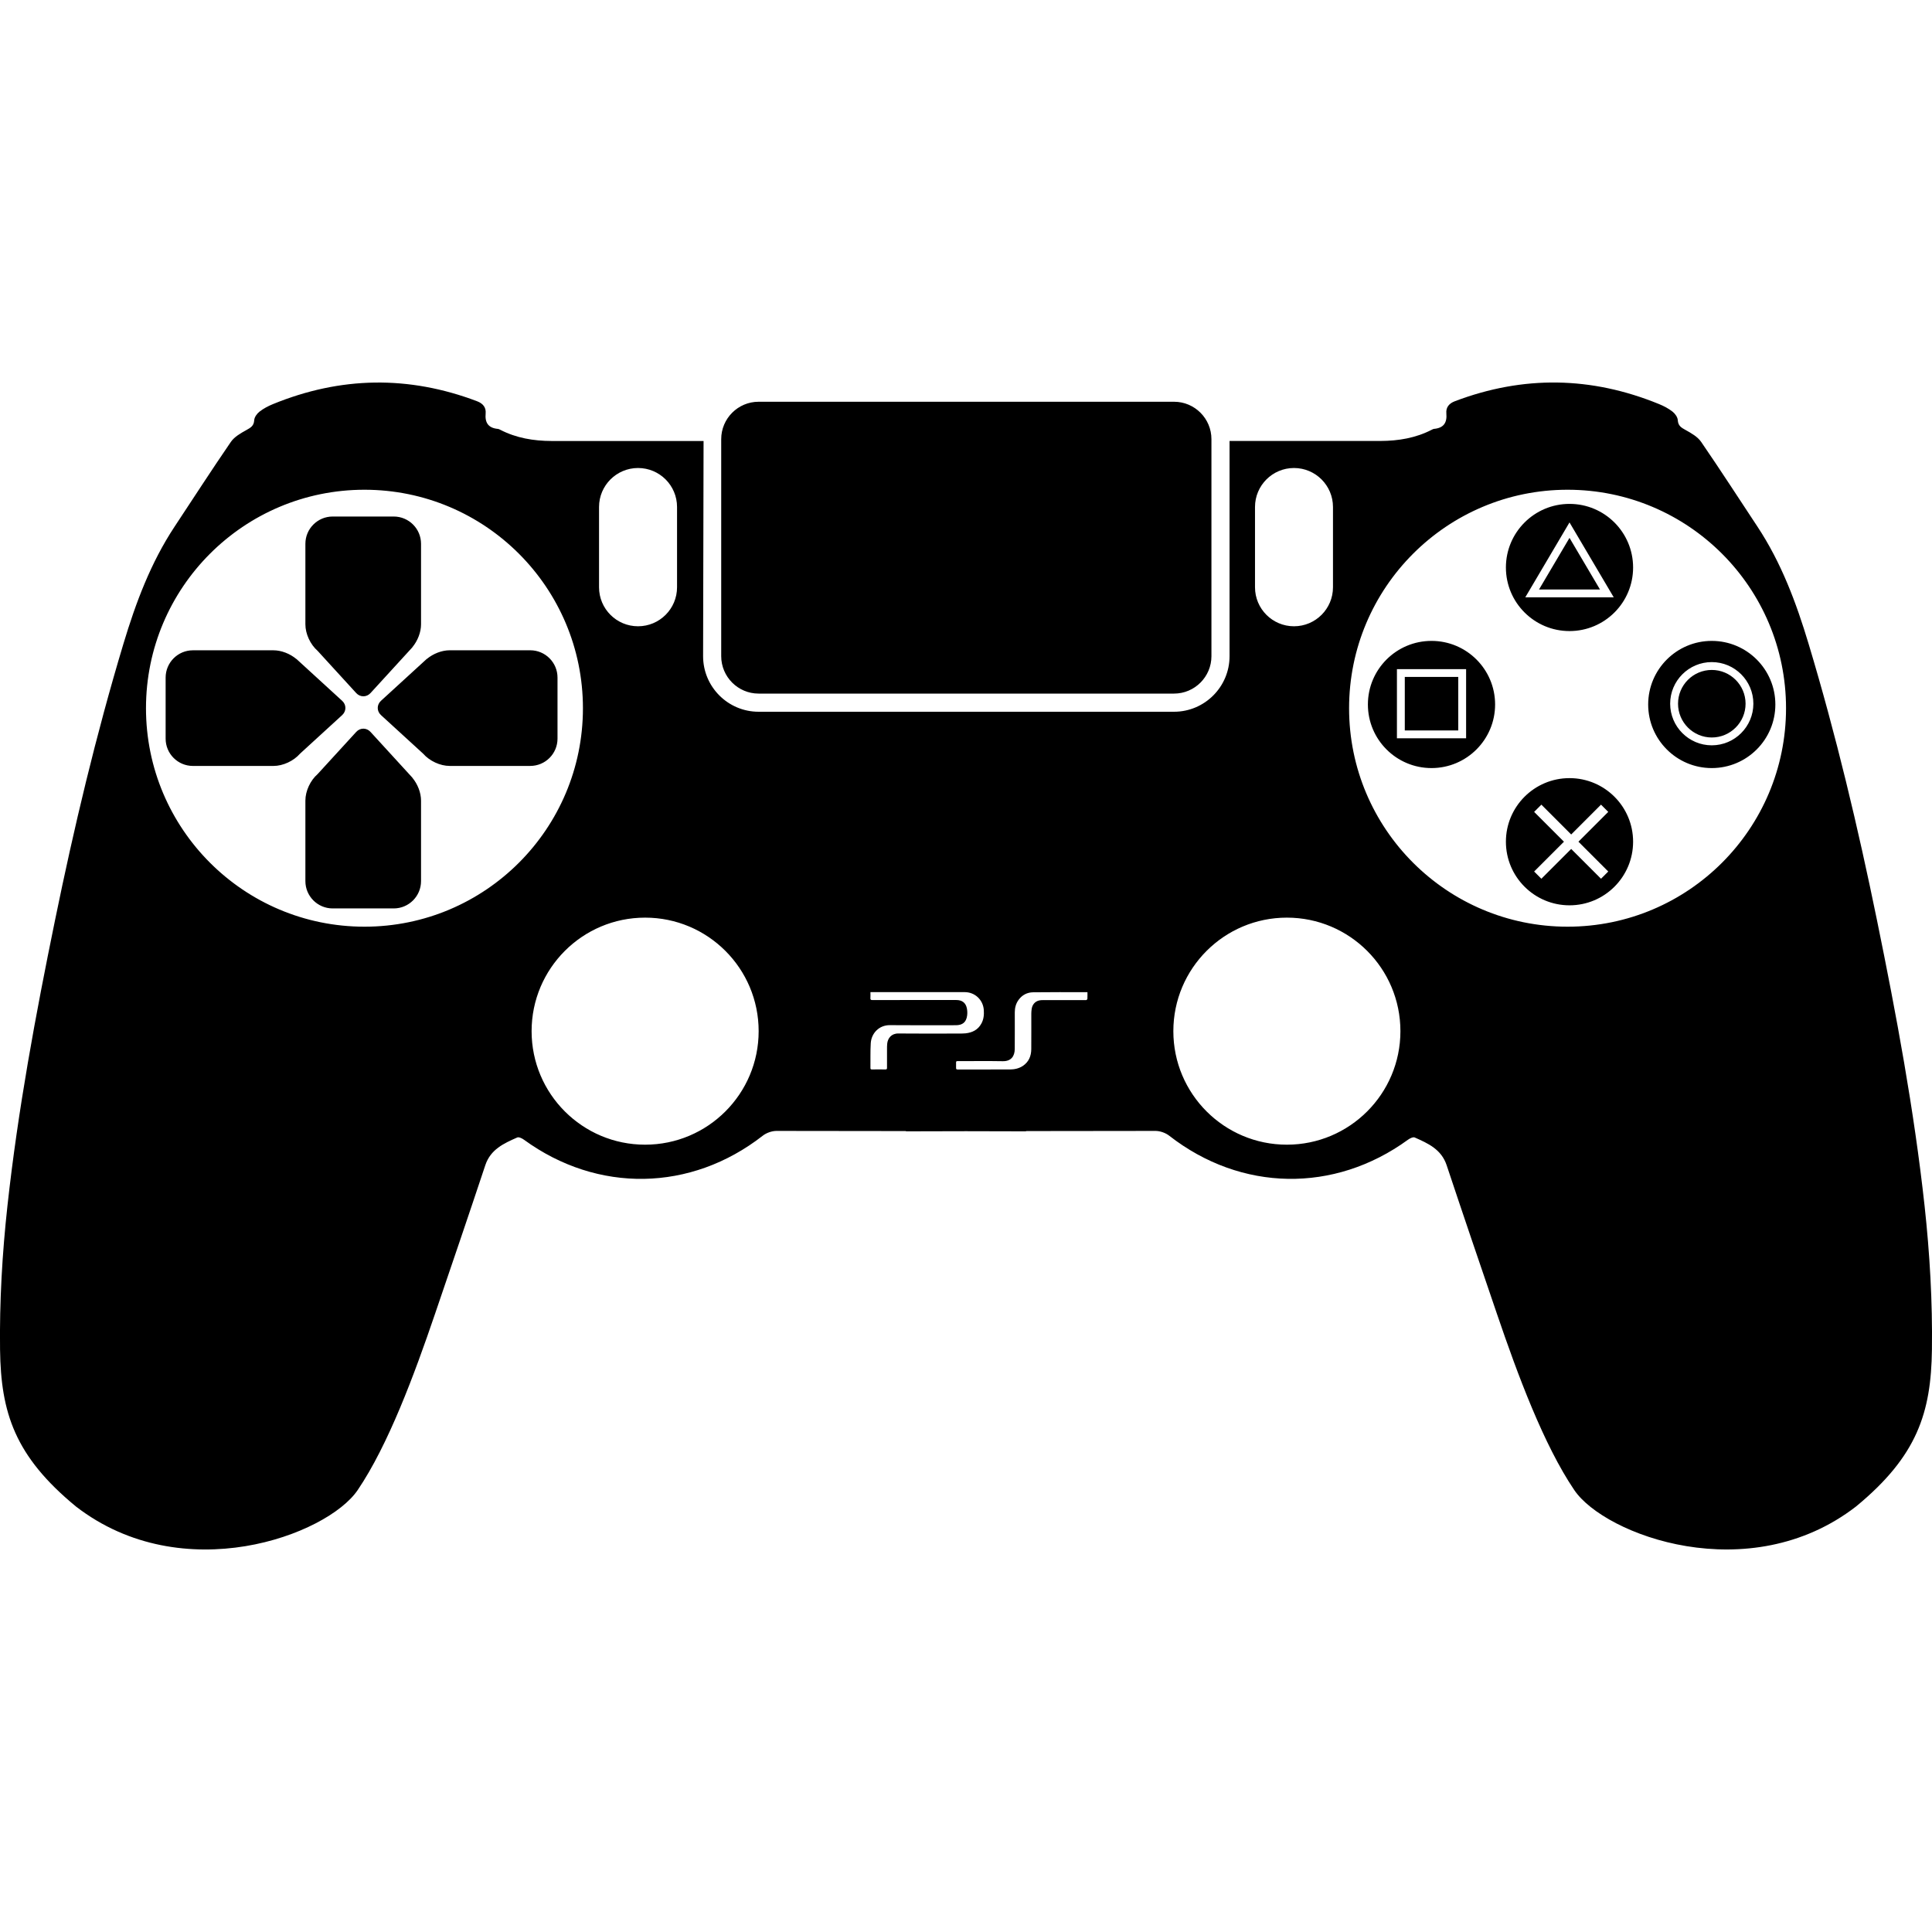
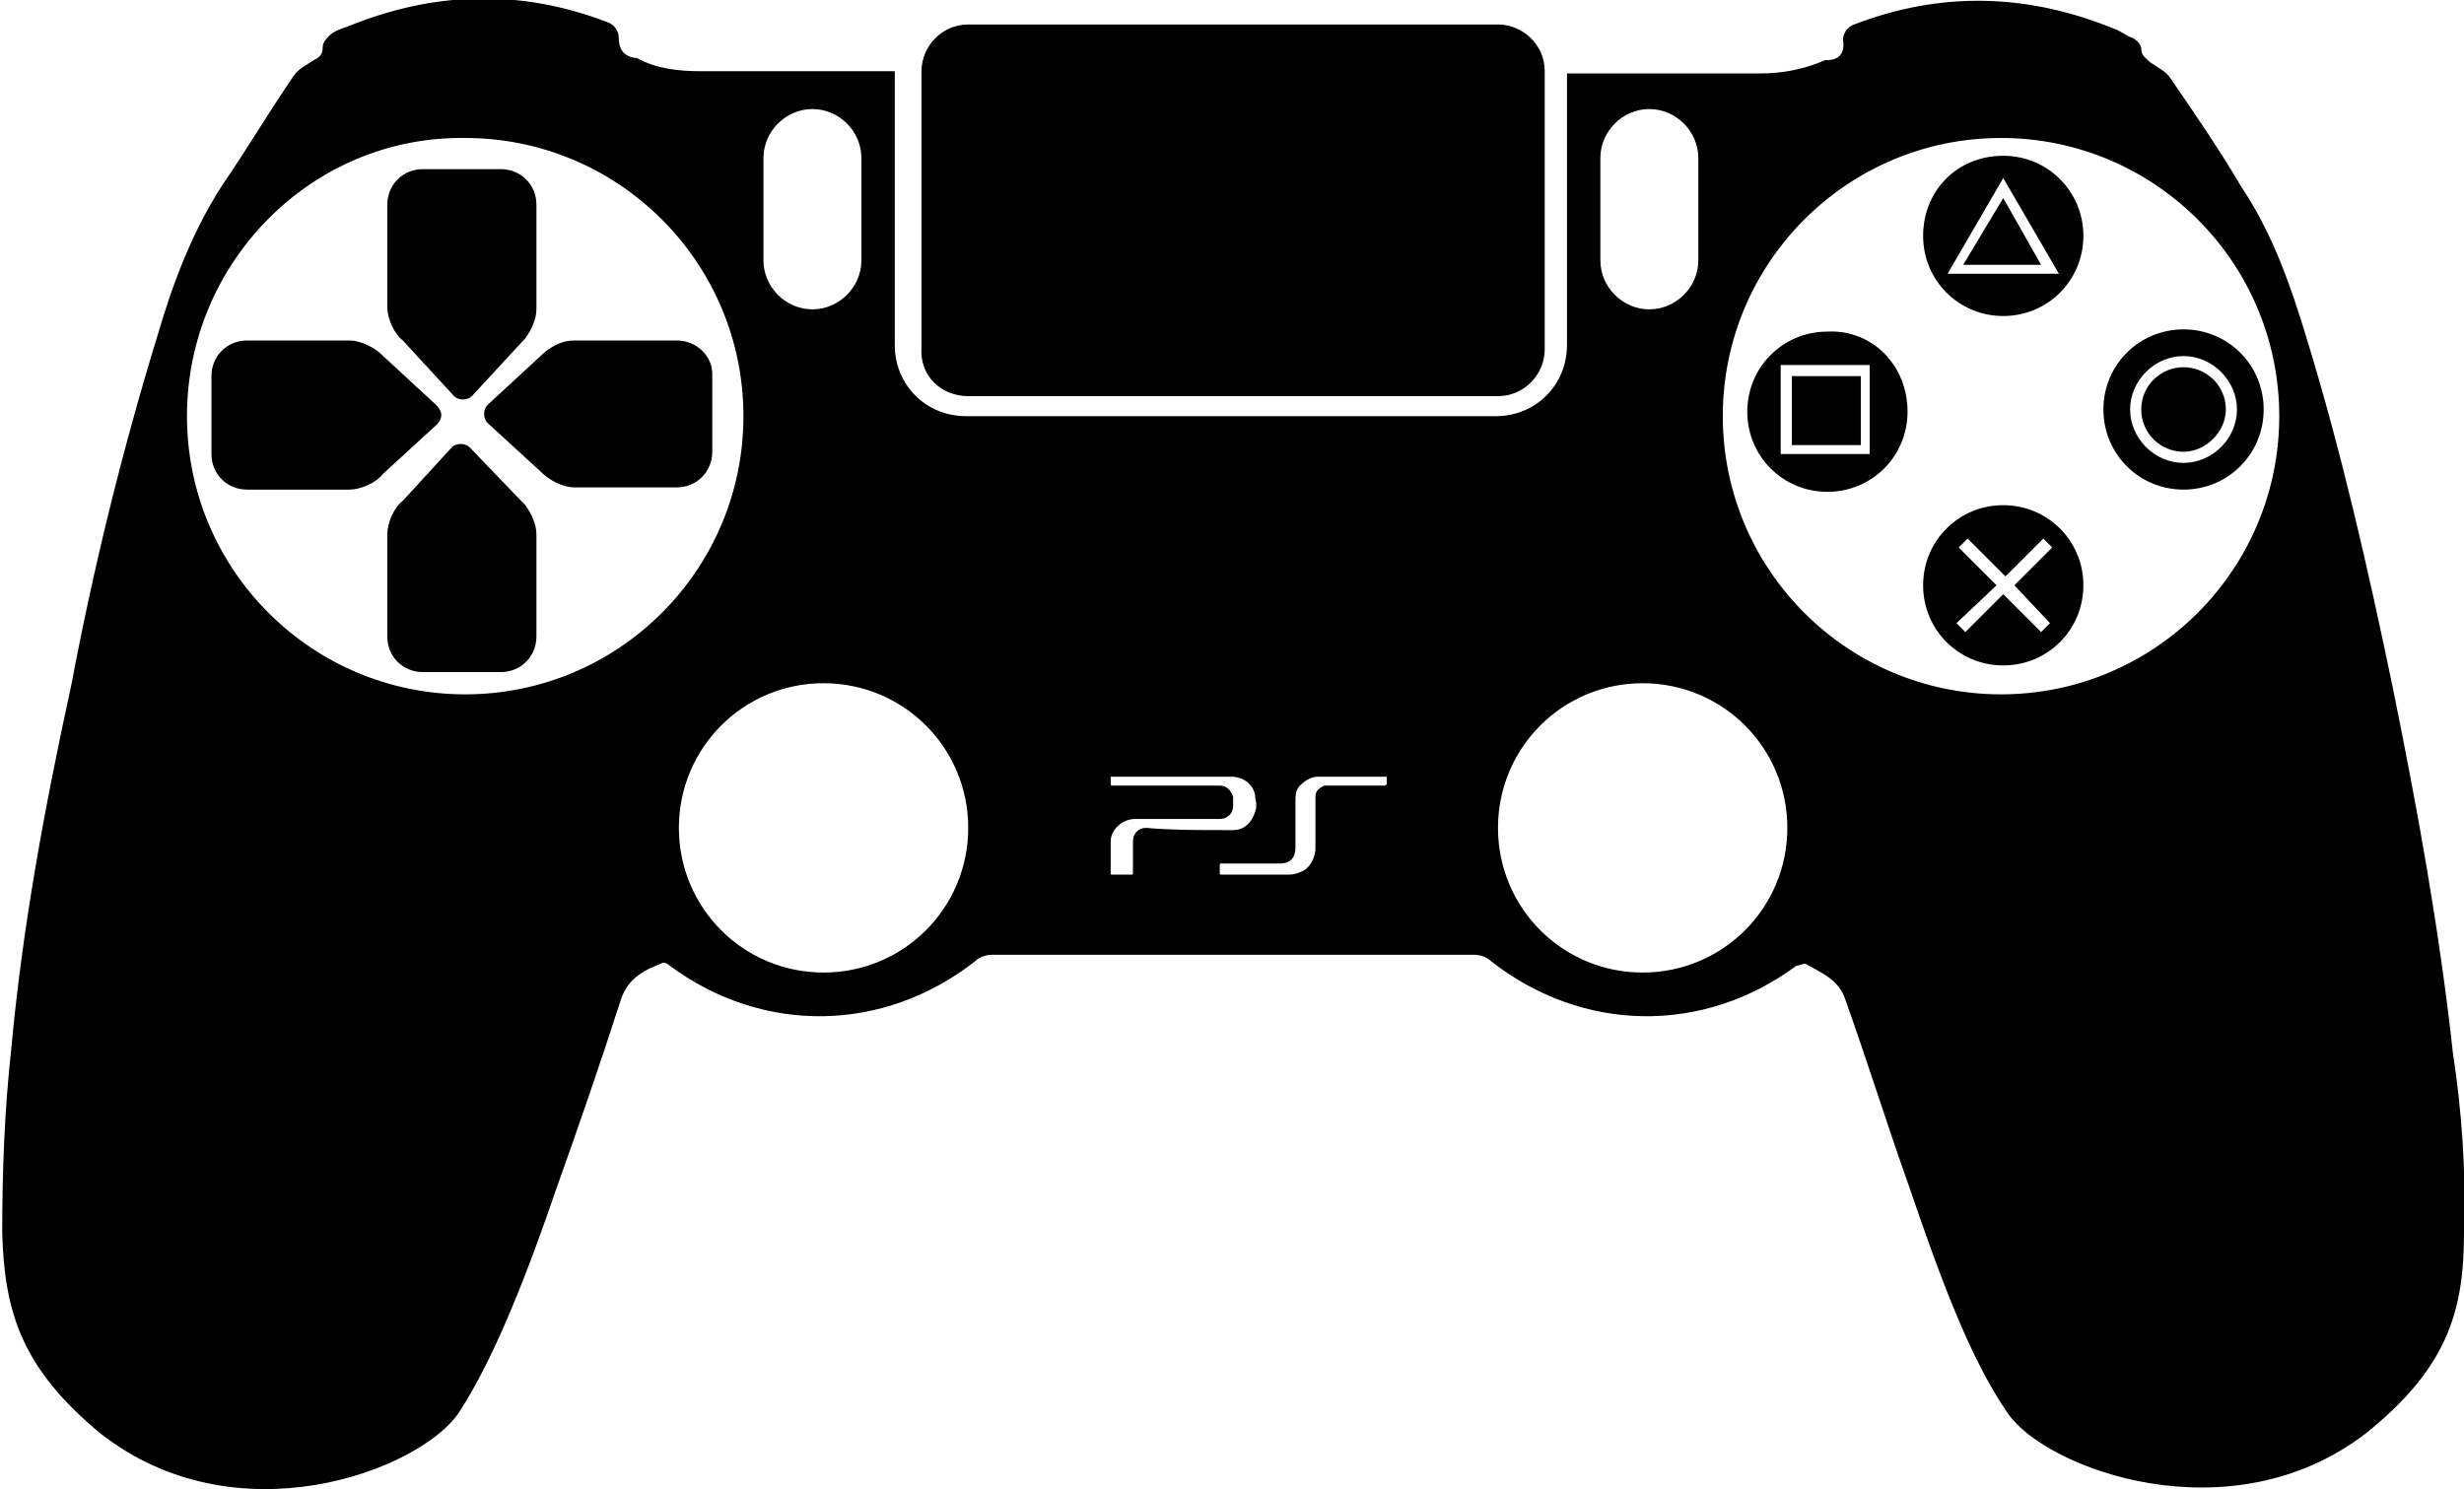
- <svg xmlns="http://www.w3.org/2000/svg" version="1.1" id="Capa_1" x="0px" y="0px" width="110.73px" height="110.73px" viewBox="0 0 110.73 110.73" style="enable-background:new 0 0 110.73 110.73;" xml:space="preserve">
+ <svg xmlns="http://www.w3.org/2000/svg" version="1.1" id="Capa_1" x="0px" y="0px" viewBox="0 0 110.7 66.9" style="enable-background:new 0 0 110.7 66.9;" xml:space="preserve">
  <g>
-     <path d="M23.633,44.574c0.306,0.367,0.498,0.859,0.498,1.312V50.5c0,0.864-0.701,1.565-1.565,1.565h-3.499   c-0.864,0-1.564-0.701-1.564-1.565v-4.614c0-0.548,0.28-1.154,0.706-1.526l2.208-2.412c0.226-0.248,0.592-0.248,0.818,0   l2.404,2.627L23.633,44.574L23.633,44.574z M19.611,40.167l-2.627-2.404v0.006c-0.367-0.306-0.859-0.498-1.311-0.498h-4.616   c-0.864,0-1.564,0.701-1.564,1.565v3.499c0,0.864,0.7,1.564,1.564,1.564h4.616c0.547,0,1.153-0.281,1.525-0.706l2.413-2.208   C19.858,40.757,19.858,40.392,19.611,40.167z M43.477,39.752h23.812c1.182,0,2.143-0.962,2.143-2.145v-0.027V25.234v-0.063   c0-1.183-0.961-2.145-2.142-2.145H43.477c-1.181,0-2.142,0.962-2.142,2.145v0.027v12.346v0.063   C41.336,38.791,42.297,39.752,43.477,39.752z M20.417,39.723c0.226,0.246,0.592,0.246,0.818,0l2.404-2.628h-0.006   c0.306-0.367,0.498-0.859,0.498-1.312v-4.616c0-0.863-0.701-1.563-1.565-1.563h-3.499c-0.864,0-1.564,0.7-1.564,1.563v4.616   c0,0.546,0.28,1.152,0.706,1.525L20.417,39.723z M98.107,36.732c2.013,0,3.645,1.632,3.645,3.644c0,2.013-1.632,3.645-3.645,3.645   c-2.012,0-3.644-1.632-3.644-3.645C94.464,38.364,96.096,36.732,98.107,36.732z M98.107,37.947c-1.313,0-2.384,1.069-2.384,2.384   s1.07,2.386,2.384,2.386c1.315,0,2.385-1.07,2.385-2.386C100.492,39.017,99.424,37.947,98.107,37.947z M88.206,33.787h3.496   l-1.748-2.959L88.206,33.787z M93.599,32.525c0,2.013-1.631,3.644-3.645,3.644c-2.012,0-3.645-1.631-3.645-3.644   c0-2.013,1.632-3.645,3.645-3.645C91.968,28.88,93.599,30.513,93.599,32.525z M92.49,34.236l-2.536-4.294l-2.535,4.294H92.49z    M96.174,40.332c0,1.066,0.867,1.936,1.935,1.936s1.936-0.869,1.936-1.936c0-1.065-0.868-1.935-1.936-1.935   S96.174,39.266,96.174,40.332z M93.599,48.241c0,2.013-1.631,3.646-3.645,3.646c-2.012,0-3.645-1.632-3.645-3.646   c0-2.012,1.632-3.644,3.645-3.644C91.968,44.598,93.599,46.229,93.599,48.241z M90.466,48.241l1.709-1.709l-0.415-0.415   l-1.709,1.71l-1.709-1.71l-0.415,0.415l1.709,1.709l-1.709,1.709l0.415,0.414l1.709-1.708l1.709,1.708l0.415-0.414L90.466,48.241z    M110.726,77.349c-0.047,3.618-0.842,6.106-4.352,8.995c-6.122,4.729-14.394,1.643-16.145-0.941   c-1.751-2.585-3.243-6.604-4.432-10.095c-0.969-2.84-1.938-5.68-2.885-8.527c-0.303-0.908-1.062-1.249-1.831-1.588   c-0.093-0.04-0.277,0.05-0.385,0.129c-4.222,3.075-9.568,2.979-13.682-0.229c-0.209-0.164-0.524-0.276-0.79-0.276   c-1.215,0-4.345,0.004-7.418,0.009v0.015c-0.672-0.003-1.931-0.005-3.442-0.008c-1.511,0.003-2.771,0.005-3.442,0.008v-0.015   c-3.073-0.005-6.203-0.009-7.418-0.009c-0.266,0-0.581,0.112-0.79,0.276c-4.113,3.209-9.46,3.305-13.683,0.229   c-0.107-0.079-0.292-0.169-0.385-0.129c-0.77,0.339-1.528,0.68-1.831,1.588c-0.947,2.849-1.916,5.688-2.884,8.527   c-1.188,3.491-2.68,7.51-4.432,10.095c-1.751,2.584-10.022,5.672-16.145,0.941c-3.509-2.889-4.304-5.377-4.351-8.995   c-0.035-2.744,0.124-5.505,0.423-8.232c0.602-5.501,1.614-10.942,2.725-16.364c1.092-5.333,2.351-10.628,3.92-15.845   c0.71-2.361,1.567-4.656,2.938-6.729c1.072-1.619,2.123-3.251,3.222-4.851c0.201-0.293,0.563-0.499,0.889-0.679   c0.248-0.139,0.431-0.238,0.45-0.566c0.01-0.174,0.158-0.378,0.304-0.491c0.229-0.179,0.498-0.319,0.768-0.43   c3.877-1.587,7.779-1.652,11.702-0.165c0.333,0.126,0.522,0.352,0.49,0.698c-0.05,0.54,0.16,0.838,0.706,0.887   c0.043,0.004,0.085,0.026,0.124,0.047c0.924,0.478,1.917,0.642,2.944,0.646h8.716l-0.027,12.334c0,1.755,1.426,3.184,3.18,3.184   h23.812c1.754,0,3.181-1.429,3.181-3.184V25.273h8.652c1.027-0.004,2.021-0.168,2.944-0.646c0.039-0.021,0.081-0.043,0.124-0.047   c0.546-0.049,0.755-0.347,0.706-0.887c-0.032-0.347,0.156-0.572,0.49-0.698c3.923-1.487,7.824-1.422,11.702,0.165   c0.271,0.11,0.539,0.251,0.768,0.43c0.146,0.113,0.294,0.317,0.304,0.491c0.02,0.328,0.202,0.428,0.45,0.566   c0.326,0.18,0.688,0.386,0.889,0.679c1.1,1.6,2.15,3.231,3.223,4.851c1.371,2.073,2.227,4.368,2.937,6.729   c1.57,5.217,2.829,10.512,3.92,15.845c1.11,5.421,2.123,10.863,2.726,16.364C110.602,71.844,110.762,74.604,110.726,77.349z    M34.333,33.658c0,1.235,1,2.236,2.235,2.236c1.235,0,2.236-1.001,2.236-2.236v-4.6c0-1.234-1-2.235-2.236-2.235   c-1.234,0-2.235,1.001-2.235,2.235V33.658z M33.41,40.591c0-6.915-5.606-12.522-12.521-12.522c-6.916,0-12.522,5.607-12.522,12.522   c0,6.916,5.606,12.521,12.522,12.521C27.804,53.113,33.41,47.507,33.41,40.591z M43.481,59.1c0-3.594-2.913-6.507-6.507-6.507   c-3.593,0-6.506,2.913-6.506,6.507c0,3.594,2.913,6.506,6.506,6.506C40.568,65.605,43.481,62.693,43.481,59.1z M54.975,59.236   c0.125,0,0.251,0,0.375-0.013c0.385-0.044,0.702-0.204,0.894-0.555c0.137-0.245,0.161-0.514,0.141-0.788   c-0.043-0.579-0.511-1.017-1.091-1.017c-1.763,0-3.525,0-5.287,0c-0.035,0-0.071,0-0.119,0c0,0.126,0.006,0.235-0.002,0.347   c-0.005,0.087,0.028,0.107,0.112,0.107c0.943-0.003,1.887-0.003,2.831-0.003c0.661,0,1.321,0,1.983,0.001   c0.327,0,0.537,0.157,0.602,0.471c0.028,0.135,0.034,0.279,0.016,0.417c-0.05,0.382-0.261,0.556-0.646,0.556   c-1.258,0-2.518,0.009-3.777-0.004c-0.629-0.006-1.067,0.469-1.101,1.037c-0.028,0.472-0.012,0.945-0.018,1.418   c-0.001,0.061,0.02,0.084,0.083,0.084c0.259-0.002,0.518-0.005,0.778,0c0.073,0.002,0.09-0.028,0.089-0.095   c-0.002-0.356-0.001-0.715,0-1.071c0-0.107,0-0.214,0.012-0.32c0.033-0.298,0.235-0.579,0.636-0.575   C52.646,59.246,53.812,59.238,54.975,59.236z M62.326,56.865c-0.03,0-0.052,0-0.071,0c-1.016,0-2.03-0.006-3.044,0.007   c-0.339,0.004-0.629,0.153-0.833,0.435c-0.155,0.212-0.216,0.454-0.217,0.714c-0.001,0.699,0.004,1.399-0.002,2.101   c-0.004,0.408-0.202,0.71-0.693,0.699c-0.843-0.015-1.686-0.004-2.527-0.004c-0.021,0-0.042,0.002-0.063,0   c-0.057-0.005-0.081,0.019-0.08,0.078c0.004,0.104,0.004,0.207,0,0.312c-0.003,0.07,0.026,0.09,0.094,0.09   c0.998-0.002,1.995,0,2.992-0.002c0.262,0,0.515-0.056,0.737-0.201c0.344-0.229,0.483-0.565,0.487-0.961   c0.006-0.68,0.001-1.357,0.002-2.037c0.001-0.085,0.007-0.172,0.019-0.257c0.033-0.257,0.193-0.444,0.423-0.497   c0.073-0.02,0.152-0.022,0.229-0.022c0.807-0.001,1.613-0.001,2.419-0.001c0.021,0,0.046,0.008,0.062-0.002   c0.024-0.016,0.061-0.037,0.062-0.06C62.329,57.131,62.326,57.006,62.326,56.865z M71.929,33.658c0,1.235,1,2.236,2.234,2.236   c1.235,0,2.235-1.001,2.235-2.236v-4.6c0-1.234-1-2.235-2.235-2.235c-1.234,0-2.234,1.001-2.234,2.235V33.658z M80.263,59.1   c0-3.594-2.913-6.507-6.506-6.507c-3.595,0-6.508,2.913-6.508,6.507c0,3.594,2.913,6.506,6.508,6.506   C77.35,65.605,80.263,62.693,80.263,59.1z M102.364,40.591c0-6.915-5.605-12.522-12.521-12.522s-12.522,5.607-12.522,12.522   c0,6.916,5.606,12.521,12.522,12.521S102.364,47.507,102.364,40.591z M85.69,40.376c0,2.013-1.632,3.645-3.645,3.645   c-2.014,0-3.646-1.632-3.646-3.645c0-2.012,1.632-3.644,3.646-3.644C84.059,36.732,85.69,38.364,85.69,40.376z M84.028,38.35   h-3.965v3.964h3.965V38.35z M30.389,37.27h-4.616c-0.452,0-0.943,0.192-1.311,0.498v-0.006l-2.627,2.404   c-0.247,0.226-0.247,0.592,0,0.818l2.413,2.208c0.373,0.425,0.979,0.706,1.525,0.706h4.616c0.864,0,1.564-0.7,1.564-1.564v-3.499   C31.953,37.971,31.253,37.27,30.389,37.27z M83.578,38.797h-3.064v3.067h3.064V38.797z" />
+     <path d="M23.6,22.7c0.3,0.4,0.5,0.9,0.5,1.3v4.6c0,0.9-0.7,1.6-1.6,1.6h-3.5c-0.9,0-1.6-0.7-1.6-1.6V24c0-0.5,0.3-1.2,0.7-1.5   l2.2-2.4c0.2-0.2,0.6-0.2,0.8,0L23.6,22.7L23.6,22.7L23.6,22.7z M19.6,18.2L17,15.8v0c-0.4-0.3-0.9-0.5-1.3-0.5h-4.6   c-0.9,0-1.6,0.7-1.6,1.6v3.5c0,0.9,0.7,1.6,1.6,1.6h4.6c0.5,0,1.2-0.3,1.5-0.7l2.4-2.2C19.9,18.8,19.9,18.5,19.6,18.2z M43.5,17.8   h23.8c1.2,0,2.1-1,2.1-2.1v0V3.3V3.2c0-1.2-1-2.1-2.1-2.1H43.5c-1.2,0-2.1,1-2.1,2.1v0v12.3v0.1C41.3,16.9,42.3,17.8,43.5,17.8z    M20.4,17.8c0.2,0.2,0.6,0.2,0.8,0l2.4-2.6h0c0.3-0.4,0.5-0.9,0.5-1.3V9.2c0-0.9-0.7-1.6-1.6-1.6h-3.5c-0.9,0-1.6,0.7-1.6,1.6v4.6   c0,0.5,0.3,1.2,0.7,1.5L20.4,17.8z M98.1,14.8c2,0,3.6,1.6,3.6,3.6c0,2-1.6,3.6-3.6,3.6c-2,0-3.6-1.6-3.6-3.6   C94.5,16.4,96.1,14.8,98.1,14.8z M98.1,16c-1.3,0-2.4,1.1-2.4,2.4s1.1,2.4,2.4,2.4c1.3,0,2.4-1.1,2.4-2.4   C100.5,17.1,99.4,16,98.1,16z M88.2,11.9h3.5l-1.7-3L88.2,11.9z M93.6,10.6c0,2-1.6,3.6-3.6,3.6c-2,0-3.6-1.6-3.6-3.6S87.9,7,90,7   C92,7,93.6,8.6,93.6,10.6z M92.5,12.3L90,8l-2.5,4.3H92.5z M96.2,18.4c0,1.1,0.9,1.9,1.9,1.9s1.9-0.9,1.9-1.9   c0-1.1-0.9-1.9-1.9-1.9S96.2,17.3,96.2,18.4z M93.6,26.3c0,2-1.6,3.6-3.6,3.6c-2,0-3.6-1.6-3.6-3.6c0-2,1.6-3.6,3.6-3.6   C92,22.7,93.6,24.3,93.6,26.3z M90.5,26.3l1.7-1.7l-0.4-0.4l-1.7,1.7l-1.7-1.7l-0.4,0.4l1.7,1.7L87.9,28l0.4,0.4l1.7-1.7l1.7,1.7   l0.4-0.4L90.5,26.3z M110.7,55.4c0,3.6-0.8,6.1-4.4,9c-6.1,4.7-14.4,1.6-16.1-0.9c-1.8-2.6-3.2-6.6-4.4-10.1   c-1-2.8-1.9-5.7-2.9-8.5c-0.3-0.9-1.1-1.2-1.8-1.6c-0.1,0-0.3,0.1-0.4,0.1c-4.2,3.1-9.6,3-13.7-0.2c-0.2-0.2-0.5-0.3-0.8-0.3   c-1.2,0-4.3,0-7.4,0v0c-0.7,0-1.9,0-3.4,0c-1.5,0-2.8,0-3.4,0v0c-3.1,0-6.2,0-7.4,0c-0.3,0-0.6,0.1-0.8,0.3   c-4.1,3.2-9.5,3.3-13.7,0.2c-0.1-0.1-0.3-0.2-0.4-0.1c-0.8,0.3-1.5,0.7-1.8,1.6c-0.9,2.8-1.9,5.7-2.9,8.5   c-1.2,3.5-2.7,7.5-4.4,10.1c-1.8,2.6-10,5.7-16.1,0.9c-3.5-2.9-4.3-5.4-4.4-9c0-2.7,0.1-5.5,0.4-8.2C1,41.7,2,36.3,3.2,30.8   C4.2,25.5,5.5,20.2,7.1,15c0.7-2.4,1.6-4.7,2.9-6.7c1.1-1.6,2.1-3.3,3.2-4.9c0.2-0.3,0.6-0.5,0.9-0.7c0.2-0.1,0.4-0.2,0.4-0.6   c0-0.2,0.2-0.4,0.3-0.5c0.2-0.2,0.5-0.3,0.8-0.4c3.9-1.6,7.8-1.7,11.7-0.2c0.3,0.1,0.5,0.4,0.5,0.7c0,0.5,0.2,0.8,0.7,0.9   c0,0,0.1,0,0.1,0c0.9,0.5,1.9,0.6,2.9,0.6h8.7l0,12.3c0,1.8,1.4,3.2,3.2,3.2h23.8c1.8,0,3.2-1.4,3.2-3.2V3.3h8.7c1,0,2-0.2,2.9-0.6   c0,0,0.1,0,0.1,0c0.5,0,0.8-0.3,0.7-0.9c0-0.3,0.2-0.6,0.5-0.7c3.9-1.5,7.8-1.4,11.7,0.2c0.3,0.1,0.5,0.3,0.8,0.4   C96,1.8,96.2,2,96.2,2.2c0,0.3,0.2,0.4,0.4,0.6c0.3,0.2,0.7,0.4,0.9,0.7c1.1,1.6,2.2,3.2,3.2,4.9c1.4,2.1,2.2,4.4,2.9,6.7   c1.6,5.2,2.8,10.5,3.9,15.8c1.1,5.4,2.1,10.9,2.7,16.4C110.6,49.9,110.8,52.7,110.7,55.4z M34.3,11.7c0,1.2,1,2.2,2.2,2.2   s2.2-1,2.2-2.2V7.1c0-1.2-1-2.2-2.2-2.2c-1.2,0-2.2,1-2.2,2.2V11.7z M33.4,18.7c0-6.9-5.6-12.5-12.5-12.5C14,6.1,8.4,11.8,8.4,18.7   c0,6.9,5.6,12.5,12.5,12.5C27.8,31.2,33.4,25.6,33.4,18.7z M43.5,37.2c0-3.6-2.9-6.5-6.5-6.5c-3.6,0-6.5,2.9-6.5,6.5   s2.9,6.5,6.5,6.5C40.6,43.7,43.5,40.8,43.5,37.2z M55,37.3c0.1,0,0.3,0,0.4,0c0.4,0,0.7-0.2,0.9-0.6c0.1-0.2,0.2-0.5,0.1-0.8   c0-0.6-0.5-1-1.1-1c-1.8,0-3.5,0-5.3,0c0,0-0.1,0-0.1,0c0,0.1,0,0.2,0,0.3c0,0.1,0,0.1,0.1,0.1c0.9,0,1.9,0,2.8,0c0.7,0,1.3,0,2,0   c0.3,0,0.5,0.2,0.6,0.5c0,0.1,0,0.3,0,0.4c0,0.4-0.3,0.6-0.6,0.6c-1.3,0-2.5,0-3.8,0c-0.6,0-1.1,0.5-1.1,1c0,0.5,0,0.9,0,1.4   c0,0.1,0,0.1,0.1,0.1c0.3,0,0.5,0,0.8,0c0.1,0,0.1,0,0.1-0.1c0-0.4,0-0.7,0-1.1c0-0.1,0-0.2,0-0.3c0-0.3,0.2-0.6,0.6-0.6   C52.6,37.3,53.8,37.3,55,37.3z M62.3,34.9C62.3,34.9,62.3,34.9,62.3,34.9c-1.1,0-2.1,0-3.1,0c-0.3,0-0.6,0.2-0.8,0.4   c-0.2,0.2-0.2,0.5-0.2,0.7c0,0.7,0,1.4,0,2.1c0,0.4-0.2,0.7-0.7,0.7c-0.8,0-1.7,0-2.5,0c0,0,0,0-0.1,0c-0.1,0-0.1,0-0.1,0.1   c0,0.1,0,0.2,0,0.3c0,0.1,0,0.1,0.1,0.1c1,0,2,0,3,0c0.3,0,0.5-0.1,0.7-0.2c0.3-0.2,0.5-0.6,0.5-1c0-0.7,0-1.4,0-2   c0-0.1,0-0.2,0-0.3c0-0.3,0.2-0.4,0.4-0.5c0.1,0,0.2,0,0.2,0c0.8,0,1.6,0,2.4,0c0,0,0,0,0.1,0c0,0,0.1,0,0.1-0.1   C62.3,35.2,62.3,35.1,62.3,34.9z M71.9,11.7c0,1.2,1,2.2,2.2,2.2c1.2,0,2.2-1,2.2-2.2V7.1c0-1.2-1-2.2-2.2-2.2   c-1.2,0-2.2,1-2.2,2.2V11.7z M80.3,37.2c0-3.6-2.9-6.5-6.5-6.5c-3.6,0-6.5,2.9-6.5,6.5s2.9,6.5,6.5,6.5   C77.4,43.7,80.3,40.8,80.3,37.2z M102.4,18.7c0-6.9-5.6-12.5-12.5-12.5s-12.5,5.6-12.5,12.5c0,6.9,5.6,12.5,12.5,12.5   S102.4,25.6,102.4,18.7z M85.7,18.5c0,2-1.6,3.6-3.6,3.6c-2,0-3.6-1.6-3.6-3.6c0-2,1.6-3.6,3.6-3.6C84.1,14.8,85.7,16.4,85.7,18.5z    M84,16.4h-4v4h4V16.4z M30.4,15.3h-4.6c-0.5,0-0.9,0.2-1.3,0.5v0l-2.6,2.4c-0.2,0.2-0.2,0.6,0,0.8l2.4,2.2c0.4,0.4,1,0.7,1.5,0.7   h4.6c0.9,0,1.6-0.7,1.6-1.6v-3.5C32,16,31.3,15.3,30.4,15.3z M83.6,16.9h-3.1v3.1h3.1V16.9z" />
  </g>
-   <g>
- </g>
-   <g>
- </g>
-   <g>
- </g>
-   <g>
- </g>
-   <g>
- </g>
-   <g>
- </g>
-   <g>
- </g>
-   <g>
- </g>
-   <g>
- </g>
-   <g>
- </g>
-   <g>
- </g>
-   <g>
- </g>
-   <g>
- </g>
-   <g>
- </g>
-   <g>
- </g>
</svg>
